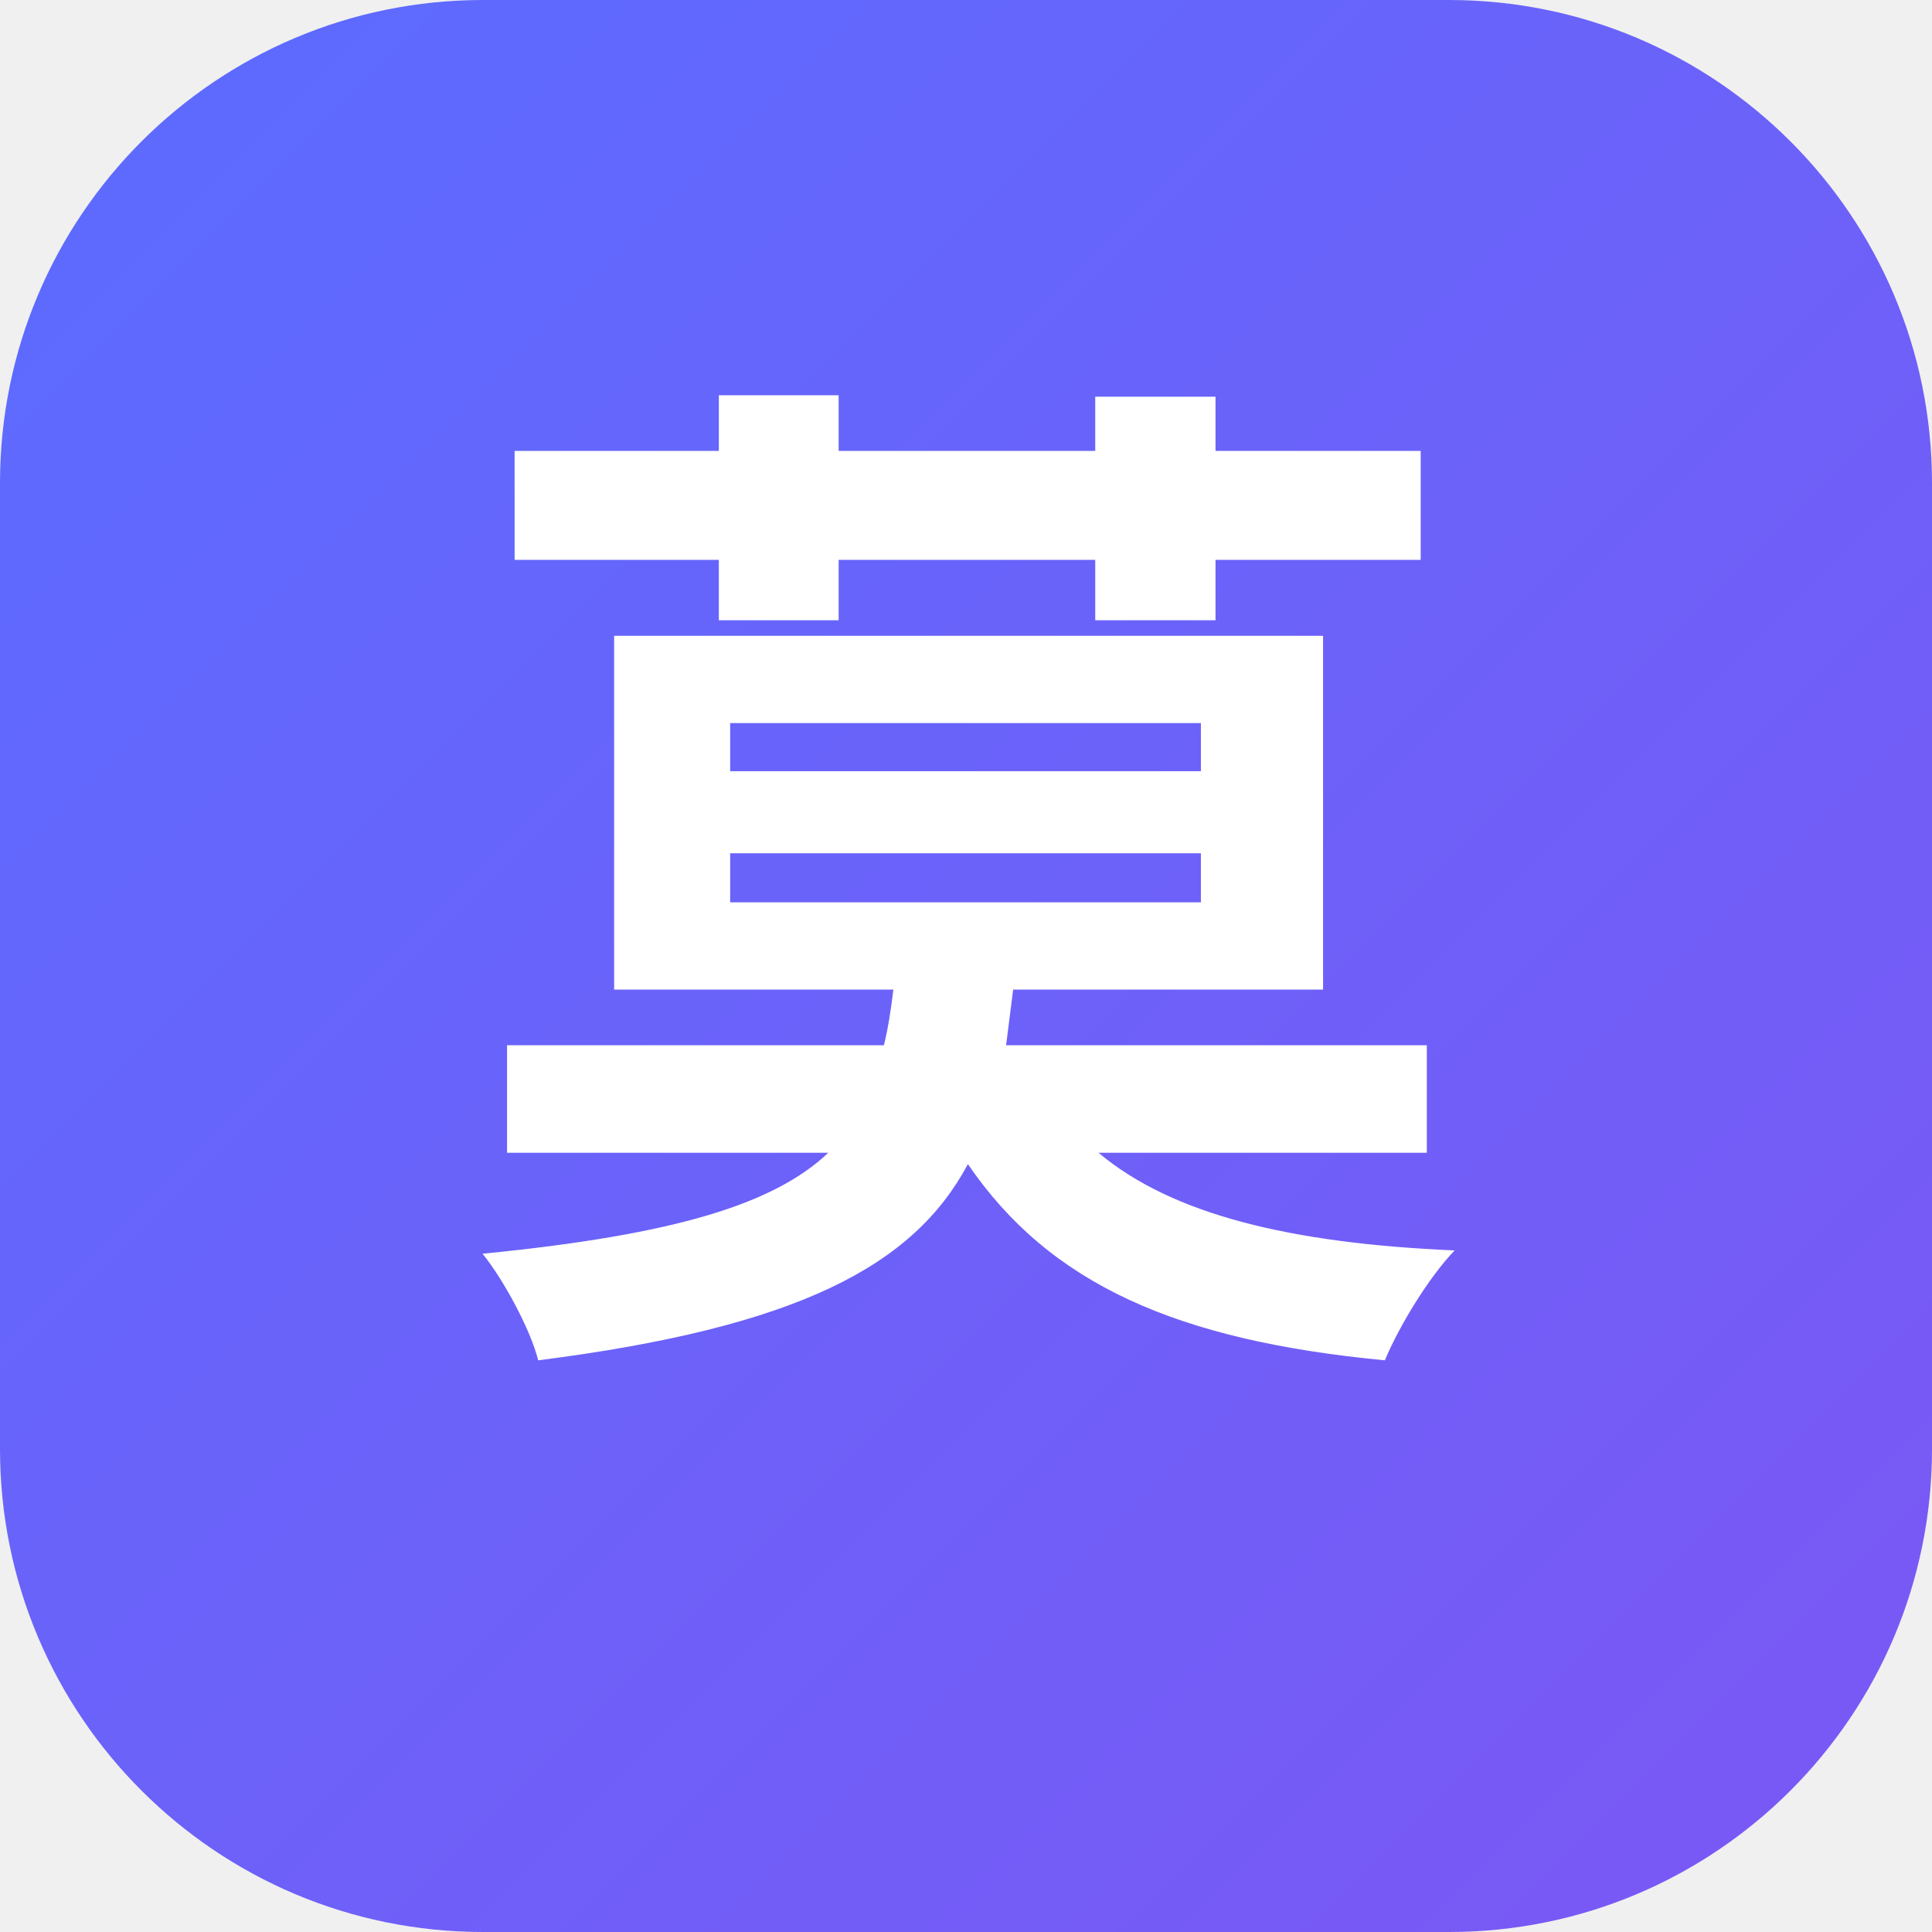
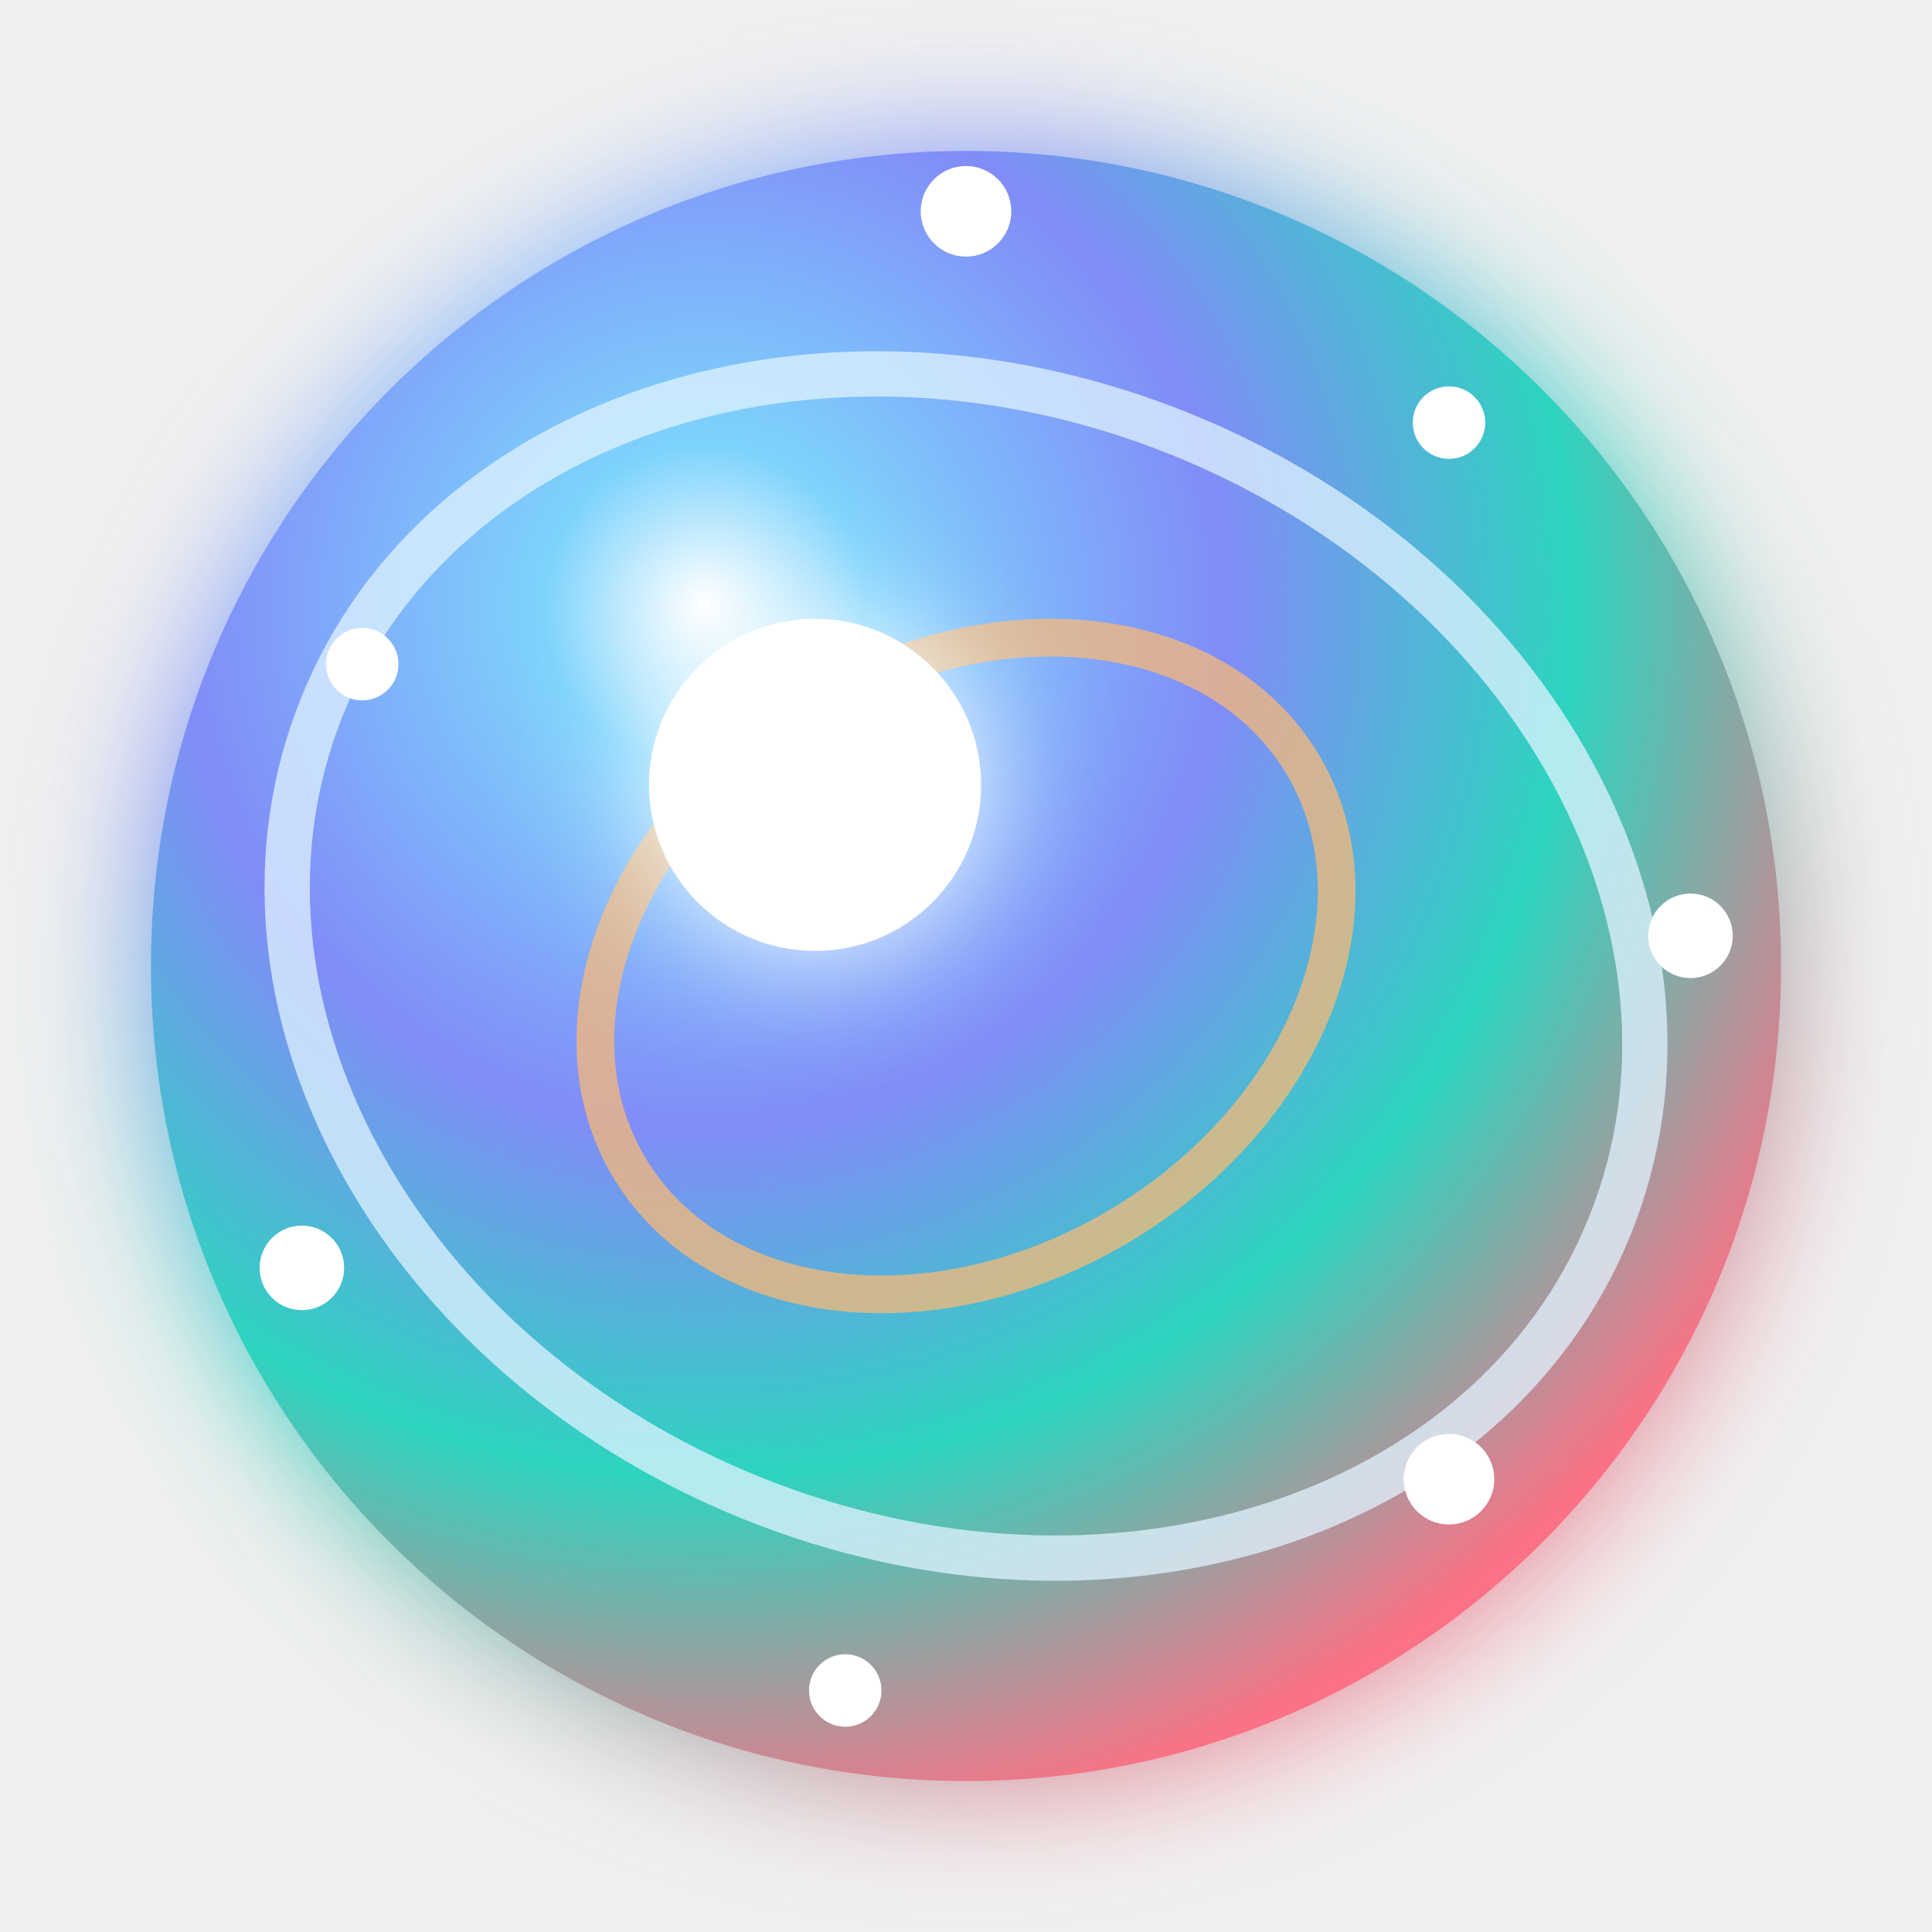
<svg xmlns="http://www.w3.org/2000/svg" viewBox="0 0 64 64">
  <defs>
-     <linearGradient id="g" x1="0" x2="1" y1="0" y2="1">
-       <stop offset="0" stop-color="#5b6cff" />
-       <stop offset="1" stop-color="#7c57f4" />
-     </linearGradient>
+     <radialGradient id="field" cx="34%" cy="28%" r="76%">
+       <stop offset="0" stop-color="#fff" />
+       <stop offset=".13" stop-color="#7dd3fc" />
+       <stop offset=".42" stop-color="#818cf8" />
+       <stop offset=".7" stop-color="#2dd4bf" />
+       <stop offset="1" stop-color="#fb7185" />
+     </radialGradient>
+     <filter id="glow" x="-50%" y="-50%" width="200%" height="200%">
+       <feGaussianBlur stdDeviation="2.2" result="blur" />
+       <feMerge>
+         <feMergeNode in="blur" />
+         <feMergeNode in="SourceGraphic" />
+       </feMerge>
+     </filter>
  </defs>
-   <rect width="64" height="64" rx="16" fill="url(#g)" />
-   <text x="32" y="42" text-anchor="middle" font-size="34" font-family="Arial, sans-serif" font-weight="800" fill="#fff">莫</text>
+   <circle cx="32" cy="32" r="27" fill="url(#field)" filter="url(#glow)" />
+   <ellipse cx="32" cy="32" rx="23" ry="19" fill="none" stroke="#e0f2fe" stroke-opacity=".75" stroke-width="1.5" transform="rotate(22 32 32)" />
+   <ellipse cx="32" cy="32" rx="13" ry="10" fill="none" stroke="#fdba74" stroke-opacity=".72" stroke-width="1.25" transform="rotate(-31 32 32)" />
+   <circle cx="27" cy="26" r="5.5" fill="#fff" filter="url(#glow)" />
+   <g fill="#fff">
+     <circle cx="32" cy="7" r="1.5" />
+     <circle cx="48" cy="14" r="1.2" />
+     <circle cx="56" cy="31" r="1.4" />
+     <circle cx="48" cy="49" r="1.5" />
+     <circle cx="28" cy="56" r="1.2" />
+     <circle cx="10" cy="42" r="1.4" />
+     <circle cx="12" cy="22" r="1.2" />
+   </g>
</svg>
